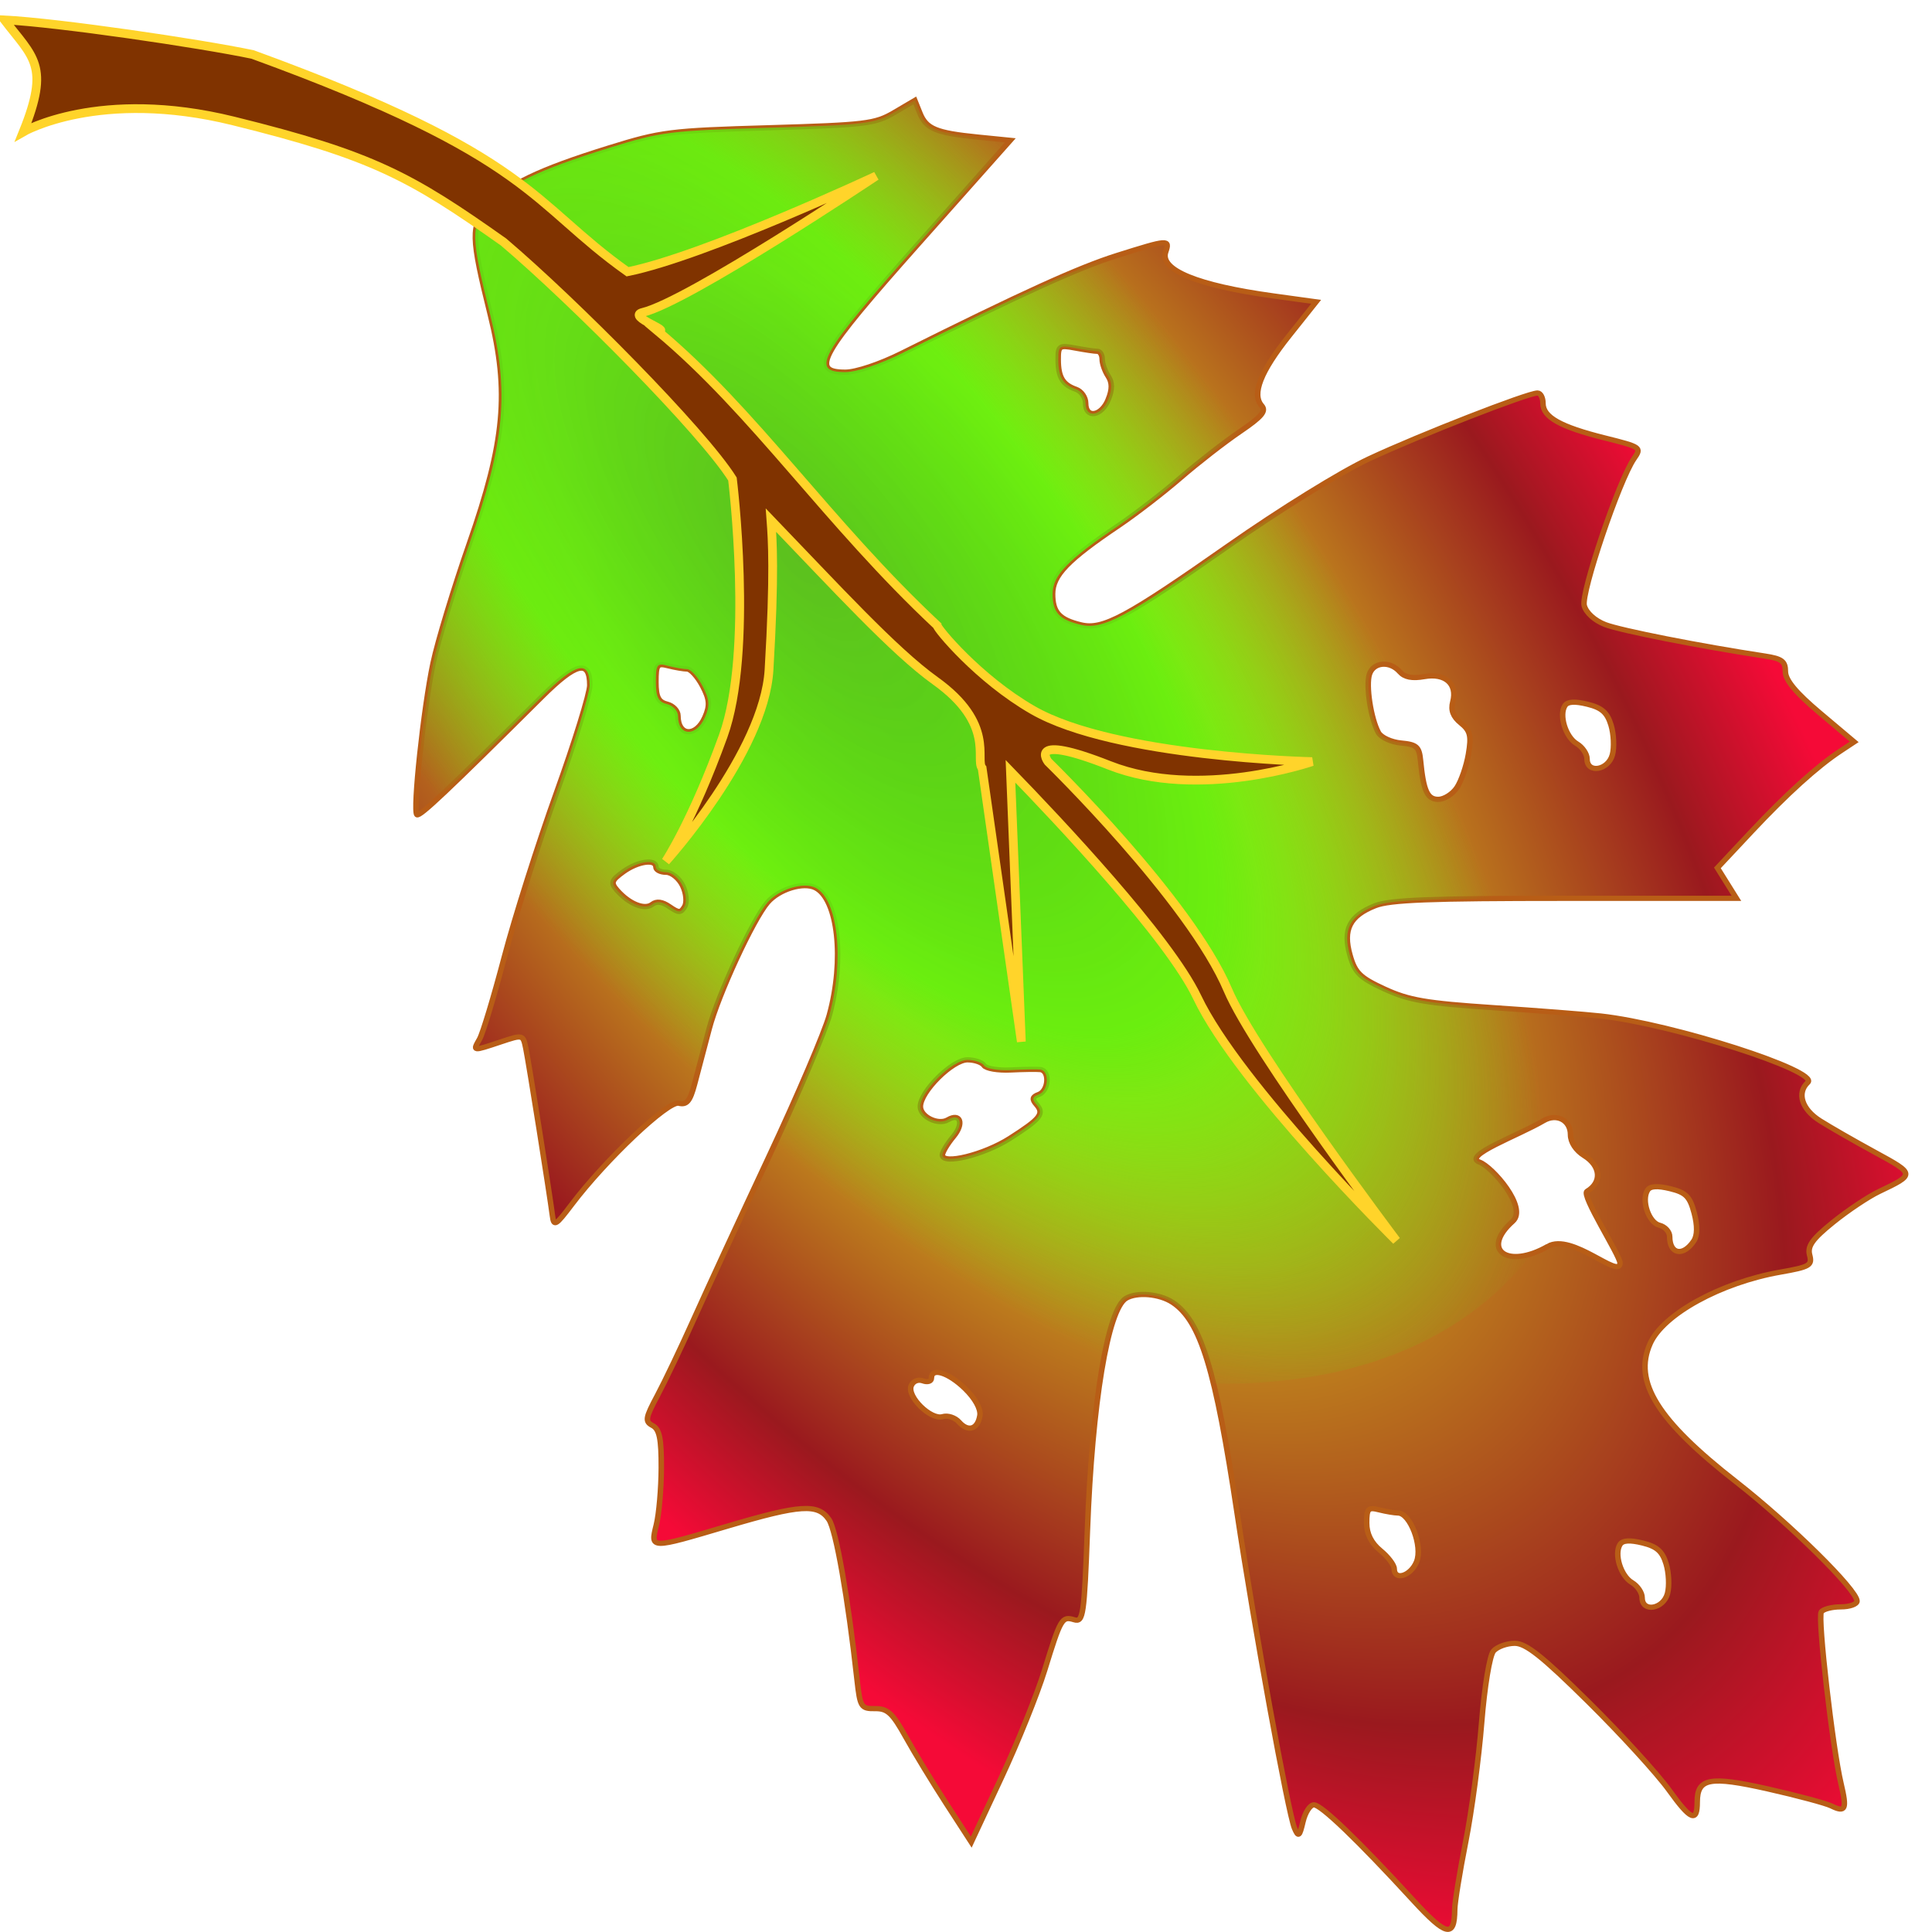
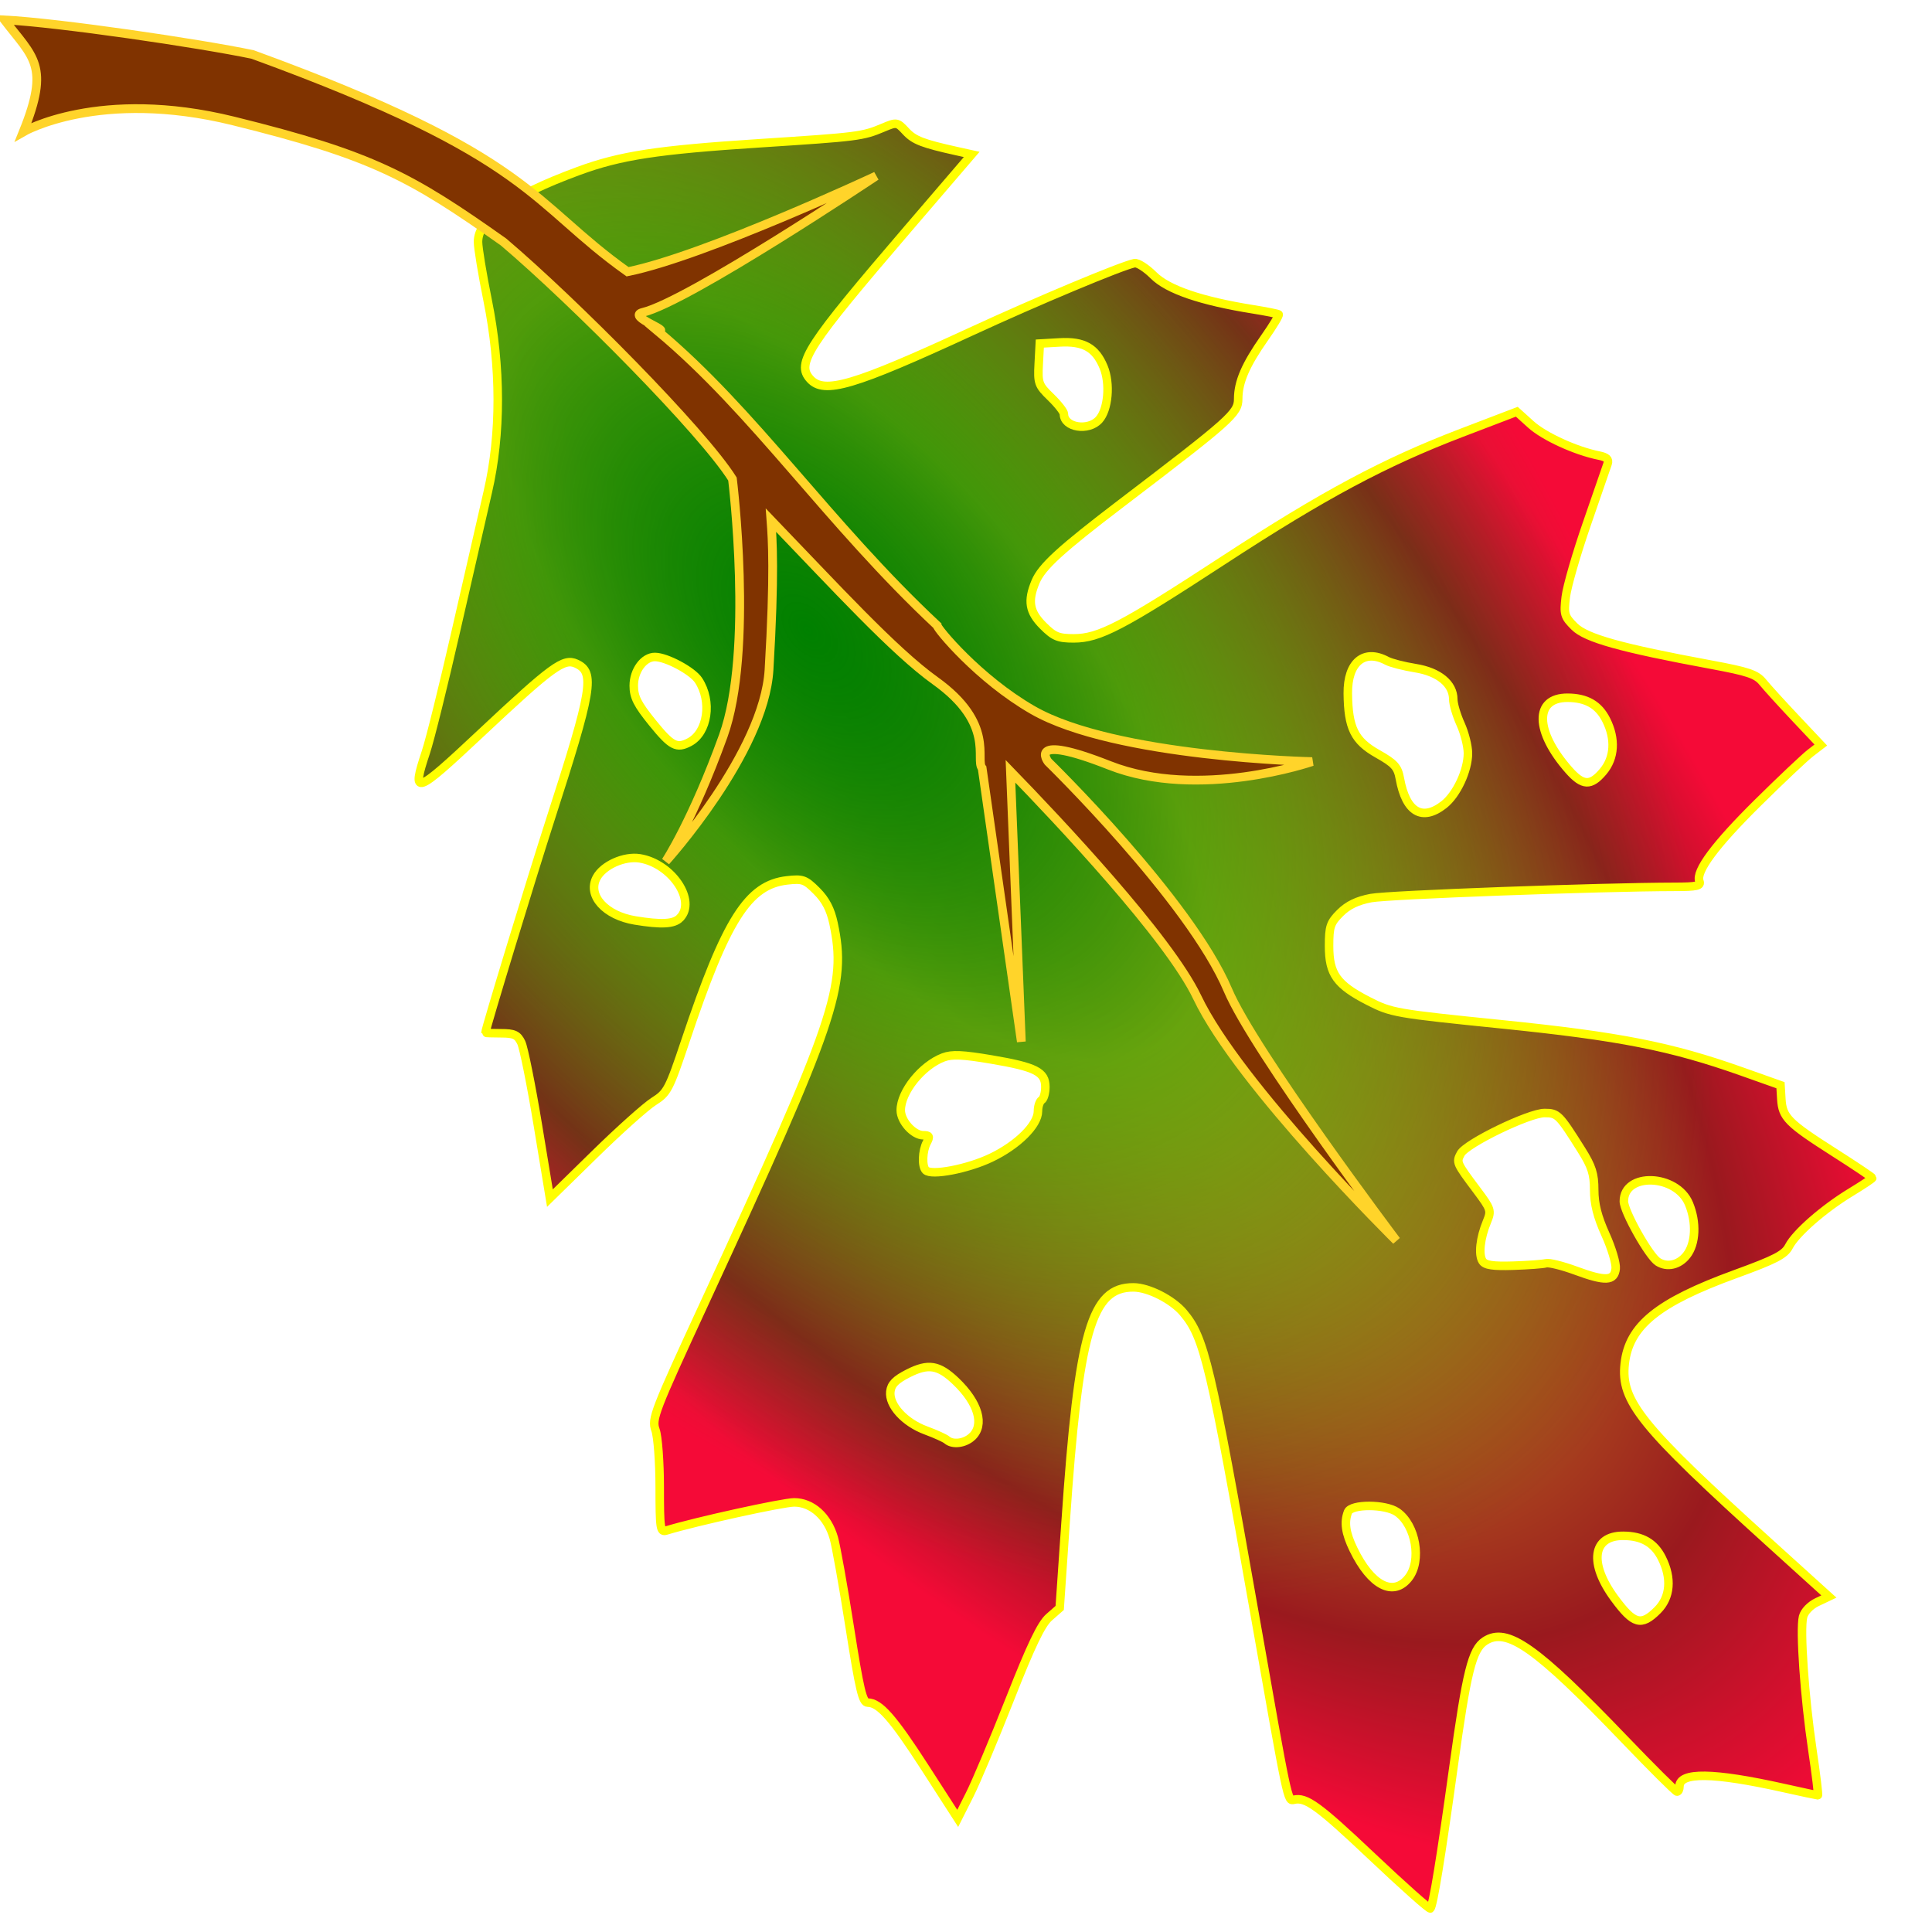
<svg xmlns="http://www.w3.org/2000/svg" xmlns:xlink="http://www.w3.org/1999/xlink" width="226.777" height="226.777">
  <defs>
    <linearGradient id="a">
-       <stop offset="0" stop-color="#2d8a0e" />
-       <stop offset=".321" stop-color="#90d71c" />
-       <stop offset=".833" stop-color="#9a3b19" />
-       <stop offset="1" stop-color="#c2121f" />
-     </linearGradient>
-     <linearGradient id="b">
      <stop offset="0" stop-color="#5f8a0e" />
      <stop offset=".325" stop-color="#d7ca1c" />
      <stop offset=".812" stop-color="#9a191e" />
      <stop offset="1" stop-color="#f50a37" />
    </linearGradient>
-     <linearGradient id="c">
-       <stop offset="0" stop-color="#40f703" />
-       <stop offset="1" stop-color="#e4cf21" stop-opacity=".02" />
-     </linearGradient>
-     <linearGradient id="d">
-       <stop offset="0" stop-color="#40f703" />
-       <stop offset="1" stop-color="#60e421" stop-opacity=".02" />
-     </linearGradient>
-     <linearGradient id="e">
+     <linearGradient id="b">
      <stop offset="0" stop-color="#5cc01f" />
      <stop stop-color="#59f70d" offset=".557" stop-opacity=".835" />
      <stop offset="1" stop-color="#50f110" stop-opacity="0" />
    </linearGradient>
-     <linearGradient id="f">
-       <stop offset="0" stop-color="#5cc01f" />
-       <stop stop-color="#59f70d" offset=".557" stop-opacity=".835" />
-       <stop offset="1" stop-color="#50f110" stop-opacity="0" />
+     <radialGradient xlink:href="#a" id="d" cx="111.293" cy="152.521" fx="111.293" fy="152.521" r="85.402" gradientTransform="matrix(-.65971 .57219 -1.33969 -1.54461 355.63 240.685)" gradientUnits="userSpaceOnUse" />
+     <radialGradient xlink:href="#c" id="e" cx="81.962" cy="89.234" fx="81.962" fy="89.234" r="85.402" gradientTransform="matrix(-.72535 .61858 -1.0109 -1.18538 222.312 119.07)" gradientUnits="userSpaceOnUse" />
+     <linearGradient id="c">
+       <stop offset="0" stop-color="green" />
+       <stop offset="1" stop-color="green" stop-opacity="0" />
    </linearGradient>
-     <radialGradient xlink:href="#b" id="g" gradientUnits="userSpaceOnUse" gradientTransform="matrix(1.17993 1.72735 -.83772 .57223 50.532 -157.266)" cx="109.229" cy="80.86" fx="109.229" fy="80.86" r="82.265" />
-     <radialGradient xlink:href="#f" id="h" gradientUnits="userSpaceOnUse" gradientTransform="matrix(.88442 1.1576 -.46836 .35783 49.624 -82.45)" cx="100.216" cy="82.639" fx="100.216" fy="82.639" r="82.265" />
  </defs>
-   <g color="#000">
-     <path overflow="visible" style="marker:none" d="M167.322 219.502c-6.055-6.974-10.106-11.092-10.91-11.092-.423 0-.966.887-1.206 1.97-.383 1.73-.497 1.822-.925.758-.698-1.73-4.443-23.468-6.32-36.678-2.38-16.75-3.998-22.347-7.092-24.514-1.435-1.005-3.94-1.236-5.14-.473-2.004 1.274-3.719 12.18-4.24 26.968-.351 9.914-.466 10.745-1.449 10.433-1.358-.43-1.488-.196-3.26 5.876-.811 2.778-2.96 8.413-4.774 12.523l-3.299 7.472-2.722-4.441c-1.497-2.442-3.51-5.941-4.474-7.775-1.471-2.799-2.015-3.331-3.385-3.313-1.536.02-1.652-.174-1.983-3.334-1-9.547-2.31-17.45-3.095-18.664-1.218-1.888-3.138-1.757-11.159.757-8.589 2.693-8.493 2.695-7.832-.151.29-1.25.535-4.238.543-6.639.01-3.377-.205-4.488-.954-4.907-.86-.482-.802-.869.534-3.516.826-1.636 2.658-5.703 4.07-9.037 1.414-3.334 5.123-11.822 8.243-18.861 3.121-7.04 6.09-14.395 6.598-16.345 1.68-6.45.955-13.496-1.526-14.823-1.324-.709-4.01.16-5.27 1.704-1.6 1.958-5.44 10.74-6.42 14.678-.538 2.167-1.264 5.073-1.612 6.458-.501 1.995-.862 2.458-1.736 2.23-1.18-.31-8.048 6.558-11.792 11.79-1.777 2.483-1.958 2.591-2.117 1.273-.306-2.536-2.594-17.75-2.922-19.437-.317-1.626-.318-1.626-2.779-.758-3.112 1.098-3.083 1.102-2.31-.342.356-.667 1.582-4.963 2.724-9.549 1.141-4.586 3.724-13.185 5.738-19.11 2.015-5.926 3.664-11.557 3.664-12.515 0-3.006-1.494-2.63-5.252 1.323-10.41 10.949-13.495 14.03-13.773 13.751-.47-.47.737-12.424 1.782-17.642.51-2.55 2.313-8.825 4.004-13.944 3.903-11.809 4.405-17.62 2.298-26.586-2.146-9.135-2.17-10.368-.248-12.652 2.06-2.448 5.564-4.232 13.31-6.776 5.734-1.882 6.69-2.01 17.582-2.345 10.672-.33 11.686-.46 13.79-1.767l2.27-1.412.563 1.481c.692 1.821 1.777 2.296 6.361 2.782l3.584.38-10.1 12.02c-10.905 12.977-11.971 14.958-8.053 14.958 1.185 0 3.805-.927 6.214-2.198 13.244-6.988 19.453-9.972 23.68-11.38 5.676-1.89 5.83-1.902 5.353-.4-.662 2.085 3.524 3.892 11.817 5.102l4.739.692-2.962 3.932c-3.153 4.185-4.134 6.821-3.032 8.148.531.641.02 1.288-2.39 3.02-1.688 1.212-4.628 3.63-6.535 5.375s-4.967 4.24-6.801 5.547c-5.622 4.004-7.275 5.816-7.275 7.973 0 2.145.742 2.996 3.134 3.597 2.39.6 4.966-.863 16.201-9.195 5.716-4.238 12.377-8.596 15.502-10.14 5.542-2.74 17.432-7.648 18.525-7.648.327 0 .595.54.595 1.199 0 1.609 1.913 2.742 6.809 4.034 3.995 1.055 4.062 1.105 3.203 2.417-1.634 2.493-5.84 15.63-5.472 17.093.21.834 1.146 1.73 2.302 2.203 1.693.693 10.506 2.531 17.56 3.663 1.886.303 2.273.61 2.273 1.805 0 1.002 1.152 2.466 3.787 4.813l3.786 3.373-1.513 1.059c-2.578 1.804-5.905 4.99-9.802 9.384l-3.74 4.22 1.047 1.772 1.047 1.772h-18.848c-14.88 0-19.28.18-20.901.858-2.812 1.175-3.576 2.77-2.767 5.775.55 2.044 1.095 2.605 3.812 3.928 2.667 1.298 4.563 1.64 11.96 2.161 4.835.34 10.155.778 11.822.973 7.894.922 24.087 6.415 22.776 7.726-1.227 1.227-.664 3.116 1.327 4.452 1.082.726 3.82 2.387 6.086 3.692 4.403 2.536 4.404 2.55.417 4.561-1.172.592-3.443 2.197-5.046 3.567-2.28 1.948-2.841 2.78-2.58 3.817.301 1.202 0 1.388-3.225 1.987-6.564 1.221-12.902 4.904-14.333 8.328-1.849 4.424.787 8.903 9.452 16.063 5.971 4.934 13.317 12.594 13.317 13.887 0 .372-.802.676-1.783.676-.98 0-1.947.267-2.148.592-.408.66 1.235 15.802 2.165 19.95.677 3.022.508 3.438-1.061 2.624-.613-.318-3.754-1.208-6.982-1.978-6.387-1.523-7.772-1.252-7.772 1.52 0 2.44-.717 2.121-3.088-1.37-1.29-1.899-5.284-6.523-8.874-10.276-5.083-5.31-6.882-6.822-8.122-6.82-.876 0-1.928.406-2.337.9-.417.501-.99 4.168-1.302 8.335-.306 4.092-1.096 10.33-1.754 13.861-.66 3.532-1.203 7.078-1.208 7.881-.021 3.337-.928 3.121-4.584-1.089zm27.999-35.686c.215-.856.146-2.409-.153-3.45-.417-1.457-1.017-2.018-2.591-2.426-1.397-.362-2.184-.312-2.473.156-.683 1.105.063 3.668 1.29 4.435.624.39 1.134 1.188 1.134 1.775 0 1.74 2.336 1.331 2.793-.49zm-27.612-3.695c.685-1.8-.7-5.654-2.036-5.67-.401-.005-1.343-.172-2.094-.373-1.201-.322-1.364-.14-1.364 1.528 0 1.264.504 2.331 1.516 3.21.834.726 1.516 1.679 1.516 2.119 0 1.443 1.834.836 2.462-.814zM119.66 163.1c.113-.764-.535-1.998-1.646-3.135-1.828-1.87-3.693-2.478-3.693-1.204 0 .369-.42.51-.933.313-.538-.206-1.083.036-1.289.572-.485 1.265 2.155 4.003 3.46 3.589.558-.177 1.368.102 1.798.62 1.003 1.208 2.065.86 2.303-.755zm62.49-19.68c2.667-1.62 7.932 3.89 7.944 1.933.005-.857-4.312-7.915-3.628-8.342 1.66-1.037 1.521-2.941-.303-4.137-.925-.606-1.516-1.564-1.516-2.458 0-1.679-1.524-2.511-2.962-1.618-2.843 1.766-8.989 4.075-7.042 4.822 1.368.525 5.34 5.289 3.638 6.888-3.55 3.335-.548 5.594 3.87 2.912zm16.061-.627c.404-.64.419-1.766.044-3.263-.478-1.906-.917-2.375-2.634-2.817-1.406-.362-2.196-.312-2.486.156-.72 1.165.11 3.782 1.298 4.092.62.162 1.127.763 1.127 1.336 0 2.053 1.493 2.333 2.651.496zm-75.26-11.94c3.392-2.29 3.82-2.865 2.925-3.941-.508-.613-.447-.9.251-1.167 1.11-.426 1.245-2.784.167-2.9-.416-.044-1.887-.022-3.268.05-1.38.071-2.693-.165-2.915-.526-.223-.36-1.043-.655-1.822-.655-1.658 0-5.18 3.698-5.18 5.437 0 1.198 1.962 2.196 3.025 1.539 1.381-.854 1.798.445.623 1.94-.673.854-1.224 1.826-1.224 2.158 0 1.174 4.583-.021 7.418-1.935zm-36.003-29.406c-.39-.857-1.212-1.558-1.825-1.558s-1.115-.273-1.115-.606c0-.983-2.004-.67-3.608.562-1.29.992-1.377 1.274-.656 2.142 1.32 1.59 3.028 2.314 3.85 1.632.486-.404 1.106-.317 1.904.267 1.026.75 1.248.749 1.672-.008.272-.487.174-1.564-.222-2.431zm85.198-11.41c.476-.75 1.05-2.508 1.274-3.906.341-2.12.203-2.718-.833-3.605-.86-.737-1.133-1.494-.889-2.467.528-2.103-.832-3.373-3.146-2.94-1.333.25-2.16.078-2.69-.56-1.071-1.29-2.887-1.146-3.335.266-.413 1.3.148 5.192.981 6.808.29.563 1.414 1.108 2.497 1.213 1.697.163 1.993.441 2.136 2.008.327 3.574.745 4.547 1.953 4.547.653 0 1.577-.614 2.052-1.364zm17.112-3.83c.215-.856.146-2.409-.152-3.45-.418-1.457-1.017-2.017-2.592-2.425-1.397-.362-2.183-.313-2.472.155-.684 1.106.062 3.668 1.29 4.436.624.389 1.134 1.187 1.134 1.774 0 1.741 2.335 1.331 2.792-.49zM89.41 81.834c.564-1.362.511-2.064-.274-3.638-.535-1.073-1.294-1.954-1.687-1.958-.392-.005-1.327-.173-2.077-.374-1.235-.331-1.364-.153-1.364 1.883 0 1.74.275 2.322 1.212 2.567.667.174 1.213.785 1.213 1.358 0 2.393 2.007 2.502 2.977.162zm44.372-36.963c.45-1.175.446-1.977-.014-2.72-.36-.578-.653-1.465-.653-1.97 0-.504-.239-.917-.53-.917-.292 0-1.384-.17-2.426-.379-1.772-.354-1.894-.266-1.885 1.364.01 2.04.5 2.896 1.961 3.436.584.215 1.061.945 1.061 1.623 0 1.814 1.743 1.508 2.487-.436z" fill="url(#g)" stroke="#b85d16" stroke-width=".606" transform="matrix(1.06673 0 0 1.00867 -12.623 1.633)" />
-     <path d="M112.5 10.063l-2.281 1.406c-2.104 1.307-3.11 1.451-13.781 1.781-10.893.335-11.86.462-17.594 2.344-7.746 2.544-11.253 4.333-13.313 6.781-1.922 2.284-1.896 3.521.25 12.656 2.107 8.966 1.622 14.754-2.281 26.563-1.691 5.119-3.49 11.419-4 13.969-1.045 5.218-2.251 17.155-1.781 17.625.278.279 3.34-2.801 13.75-13.75 3.758-3.953 5.25-4.319 5.25-1.313 0 .958-1.641 6.574-3.656 12.5-2.015 5.925-4.578 14.539-5.72 19.125-1.141 4.586-2.393 8.864-2.75 9.531-.772 1.444-.799 1.442 2.313.344 2.461-.868 2.464-.845 2.781.781.14.714.708 4.363 1.25 7.938a198.527 198.527 0 0 0 7.594 5.531c3.432-3.885 7.158-7.315 8-7.094.874.228 1.218-.255 1.719-2.25.348-1.385 1.087-4.302 1.625-6.469.98-3.937 4.806-12.698 6.406-14.656 1.26-1.544 3.957-2.428 5.281-1.719 2.482 1.328 3.212 8.394 1.532 14.844-.508 1.95-3.473 9.304-6.594 16.344-1.398 3.153-2.907 6.546-4.281 9.688 14.101 8.049 28.065 13.344 40.812 15.593.751-4.882 1.668-8.039 2.688-8.687 1.2-.763 3.721-.536 5.156.469 1.873 1.311 3.213 3.932 4.5 9.468 12.87.18 23.867-3.398 31.625-11.156a34.475 34.475 0 0 0 3.438-4.031c-3.406 1.222-5.226-.836-2.157-3.719 1.702-1.599-2.257-6.35-3.625-6.875-1.947-.747 4.188-3.046 7.031-4.813 1.438-.893 2.97-.085 2.97 1.594 0 .863.536 1.798 1.405 2.406 1.494-4.92 2.203-10.347 2.125-16.156-.069-.009-.15-.023-.218-.031-1.667-.195-6.978-.629-11.813-.969-7.397-.52-9.302-.89-11.969-2.187-2.717-1.323-3.262-1.863-3.812-3.907-.809-3.005-.03-4.606 2.781-5.78 1.621-.679 6.026-.876 20.906-.876h2.625c-3.09-16.094-10.98-34.009-23.03-51.687-.386.183-.816.363-1.157.531-3.125 1.544-9.784 5.918-15.5 10.156-11.235 8.332-13.829 9.788-16.219 9.188-2.392-.601-3.125-1.449-3.125-3.594 0-2.157 1.66-3.965 7.281-7.969 1.834-1.307 4.906-3.817 6.813-5.562s4.843-4.163 6.531-5.375c2.41-1.732 2.906-2.36 2.375-3-1.082-1.303-.142-3.885 2.875-7.938a211.542 211.542 0 0 0-4.469-5.312c-6.386-1.186-9.55-2.795-8.968-4.625.477-1.502.332-1.484-5.344.406-4.227 1.408-10.444 4.387-23.688 11.375-2.408 1.271-5.033 2.188-6.218 2.188-3.918 0-2.843-1.992 8.062-14.97l10.094-12-3.594-.374c-4.584-.486-5.652-.96-6.344-2.781l-.562-1.5zm16.281 28.656c.28-.05.71.023 1.375.156 1.042.209 2.146.375 2.438.375.29 0 .531.434.531.938 0 .505.296 1.39.656 1.968.46.743.45 1.544 0 2.719-.744 1.944-2.5 2.252-2.5.438 0-.678-.447-1.41-1.031-1.625-1.461-.54-1.959-1.398-1.969-3.438-.006-1.019.033-1.449.5-1.531zm35.188 36.969c.644-.052 1.37.23 1.906.875.53.638 1.355.812 2.688.562 2.314-.433 3.653.835 3.125 2.938-.244.973.046 1.731.906 2.468 1.036.887 1.153 1.474.812 3.594-.224 1.398-.774 3.156-1.25 3.906-.475.75-1.41 1.375-2.062 1.375-1.208 0-1.61-.988-1.938-4.562-.143-1.567-.459-1.837-2.156-2-1.083-.105-2.21-.656-2.5-1.219-.833-1.616-1.382-5.512-.969-6.812.224-.706.794-1.074 1.438-1.125zm-79.344.03c.186-.001.441.074.75.157.75.201 1.67.37 2.063.375.392.004 1.152.865 1.687 1.938.785 1.574.845 2.294.281 3.656-.97 2.34-2.969 2.237-2.969-.156 0-.573-.551-1.201-1.218-1.375C84.282 80.068 84 79.49 84 77.75c0-1.527.068-2.025.625-2.031zm-1.813 23c.702-.109 1.188.072 1.188.563 0 .333.512.594 1.125.594s1.423.706 1.813 1.563c.395.866.49 1.95.218 2.437-.424.757-.63.75-1.656 0-.798-.584-1.42-.654-1.906-.25-.822.682-2.524-.035-3.844-1.625-.721-.868-.634-1.164.656-2.156.802-.616 1.705-1.016 2.406-1.125zm35.47 23c.778 0 1.62.297 1.843.657.222.361 1.526.602 2.906.531 1.381-.072 2.834-.106 3.25-.062 1.078.116.954 2.48-.156 2.906-.698.267-.758.543-.25 1.156.895 1.076.455 1.648-2.938 3.938-2.834 1.914-7.406 3.111-7.406 1.937 0-.332.546-1.302 1.219-2.156 1.175-1.495.756-2.792-.625-1.938-1.063.657-3.031-.333-3.031-1.53 0-1.74 3.53-5.438 5.187-5.438z" style="marker:none" fill="url(#h)" overflow="visible" transform="matrix(1.06673 0 0 1.00867 -12.623 1.633)" />
+   <path d="M138.824 207.89c-6.274-5.934-7.713-6.98-9.144-6.65-.746.173-.685.465-4.617-21.845-5.177-29.373-5.892-32.395-8.358-35.326-1.294-1.537-4.081-2.954-5.84-2.968-4.95-.04-6.441 5.118-7.99 27.623l-.687 10.005-1.247 1.095c-.921.809-2.118 3.308-4.589 9.582-1.838 4.668-3.97 9.733-4.738 11.255l-1.396 2.769-3.82-5.924c-3.786-5.872-5.364-7.664-6.748-7.664-.596 0-.95-1.482-2.101-8.815-.762-4.847-1.607-9.582-1.878-10.52-.727-2.521-2.564-4.17-4.644-4.17-1.351 0-11.608 2.257-15.027 3.307-.697.214-.762-.221-.762-5.097 0-2.931-.224-5.949-.497-6.705-.468-1.295-.136-2.156 5.719-14.83 15.42-33.38 16.755-37.307 15.178-44.657-.35-1.629-.924-2.73-1.97-3.777-1.353-1.353-1.646-1.458-3.474-1.252-4.579.516-7.164 4.591-11.926 18.802-1.923 5.739-2.13 6.136-3.73 7.146-.932.588-4.055 3.382-6.94 6.209l-5.247 5.14-1.42-8.584c-.78-4.721-1.655-9.075-1.944-9.674-.44-.908-.834-1.09-2.367-1.09-1.013 0-1.84-.03-1.84-.068.003-.427 5.388-18.109 7.6-24.96 4.974-15.4 5.298-17.343 3.063-18.361-1.478-.674-2.824.311-11.316 8.28-7.607 7.139-8.062 7.29-6.338 2.109.5-1.5 2.089-7.91 3.532-14.244a5610.324 5610.324 0 0 1 3.738-16.306c1.567-6.744 1.558-14.701-.026-22.518-.618-3.048-1.123-6.118-1.123-6.822 0-2.693 3.804-5.38 11.776-8.32 4.932-1.818 9.269-2.483 21.305-3.263 11.573-.751 12.05-.811 14.47-1.83 1.597-.673 1.653-.664 2.673.437.976 1.053 1.952 1.43 6.063 2.339l1.661.367-7.466 8.706C72.54 30.64 71.234 32.646 72.893 34.479c1.647 1.82 5.061.812 18.908-5.577 7.813-3.606 17.564-7.688 19.166-8.024.367-.077 1.375.568 2.24 1.433 1.674 1.674 5.578 3.007 11.657 3.98 1.566.252 2.926.522 3.023.602.097.08-.644 1.315-1.646 2.743-2.237 3.188-3.1 5.188-3.1 7.18 0 1.68-.856 2.443-13.711 12.236-7.12 5.424-9.334 7.449-10.076 9.215-.954 2.27-.735 3.546.891 5.172 1.277 1.276 1.77 1.48 3.591 1.48 2.992-.001 5.677-1.402 17.564-9.163 11.789-7.697 18.91-11.506 27.994-14.976l6.449-2.463 1.656 1.496c1.568 1.416 5.266 3.105 7.995 3.651.897.18 1.178.444 1.01.95-.13.384-1.229 3.568-2.444 7.073-1.216 3.506-2.327 7.364-2.47 8.573-.24 2.016-.156 2.303 1.009 3.468 1.378 1.378 5.47 2.52 16.02 4.473 4.396.814 5.343 1.133 6.094 2.058.49.602 2.222 2.51 3.852 4.238l2.962 3.143-1.221.94c-.672.517-3.443 3.135-6.159 5.818-5.006 4.947-7.324 8.061-6.873 9.236.206.536-.292.648-2.894.652-8.671.012-33.63.934-35.652 1.317-1.611.305-2.707.833-3.617 1.743-1.157 1.156-1.306 1.6-1.306 3.877 0 3.296.901 4.56 4.608 6.46 2.712 1.39 3.157 1.467 15.632 2.734 13.864 1.408 19.897 2.594 28.236 5.551l4.514 1.6.098 1.634c.129 2.134.787 2.8 6.167 6.229 2.482 1.582 4.512 2.943 4.512 3.025 0 .082-1.138.84-2.53 1.686-3.179 1.931-6.453 4.794-7.254 6.343-.508.982-1.596 1.545-6.295 3.257-9.096 3.313-12.478 6.053-12.981 10.513-.496 4.396 1.885 7.338 17.044 21.067l6.917 6.265-1.38.654c-.801.379-1.494 1.102-1.65 1.72-.383 1.53.169 9.417 1.095 15.63.437 2.933.727 5.333.645 5.333-.082 0-1.914-.394-4.071-.874-8.218-1.83-12.174-1.886-12.174-.172 0 .336-.128.61-.285.61-.157 0-2.948-2.776-6.203-6.17-10.371-10.815-13.764-13.202-16.354-11.505-1.495.98-2.138 3.565-3.695 14.846-1.432 10.37-2.39 16.231-2.703 16.545-.11.11-3.203-2.642-6.874-6.114zm33.536-28.897c1.512-1.512 1.699-3.75.51-6.12-.894-1.783-2.32-2.603-4.539-2.612-3.609-.015-4.053 3.213-1.011 7.345 2.25 3.055 3.13 3.298 5.04 1.387zm-29.228-3.792c1.577-2.005.859-6.19-1.325-7.719-1.375-.962-5.412-.977-5.78-.021-.467 1.22-.284 2.476.641 4.388 2.059 4.252 4.685 5.614 6.464 3.352zm-51.256-16.549c1.529-1.383.773-4.003-1.888-6.54-2.008-1.915-3.224-2.114-5.587-.915-1.466.744-1.991 1.28-2.09 2.13-.186 1.604 1.68 3.647 4.17 4.563 1.13.416 2.242.92 2.469 1.12.67.588 2.07.417 2.926-.358zm75.573-19.744c.07-.602-.469-2.41-1.197-4.016-.943-2.08-1.325-3.589-1.325-5.232 0-1.88-.278-2.751-1.498-4.689-2.625-4.172-2.79-4.338-4.321-4.338-1.832 0-9.199 3.57-9.84 4.768-.547 1.021-.519 1.084 1.892 4.302 1.66 2.216 1.715 2.387 1.17 3.7-.79 1.905-1.003 3.868-.503 4.62.315.475 1.216.608 3.604.531 1.751-.056 3.478-.184 3.837-.284.36-.1 1.926.286 3.482.859 3.501 1.289 4.528 1.24 4.699-.22zm8.328-1.575c1.074-1.366 1.184-3.866.265-6.065-1.456-3.484-7.633-3.704-7.633-.272 0 1.191 2.958 6.448 4 7.108 1.085.688 2.47.371 3.368-.771zm-81.65-11.444c3.116-1.487 5.509-3.86 5.509-5.463 0-.576.196-1.168.435-1.316.24-.148.435-.84.435-1.54 0-1.76-1.137-2.339-6.32-3.217-3.4-.576-4.645-.631-5.658-.249-2.507.948-4.997 4.041-4.997 6.208 0 1.282 1.488 2.933 2.644 2.933.724 0 .794.14.418.842-.526.982-.594 2.783-.124 3.266.647.664 4.905-.15 7.657-1.464zM57.6 97.75c2.001-2-.945-6.399-4.695-7.007-1.83-.297-4.292.802-5.076 2.267-1.116 2.085 1.012 4.446 4.527 5.022 3.082.505 4.536.427 5.244-.282zm89.693-13.319c1.492-1.173 2.814-4.002 2.814-6.02 0-.837-.387-2.376-.86-3.42-.474-1.044-.862-2.355-.862-2.914 0-1.82-1.7-3.223-4.44-3.662-1.366-.218-2.872-.605-3.346-.859-2.688-1.439-4.631.18-4.593 3.83.042 4.048.784 5.556 3.483 7.079 2 1.128 2.383 1.554 2.629 2.919.71 3.935 2.618 5.058 5.175 3.047zm18.682-3.876c1.35-1.603 1.483-3.825.365-6.054-.894-1.783-2.32-2.603-4.539-2.612-3.916-.015-3.858 3.932.126 8.47 1.656 1.886 2.588 1.93 4.048.196zM58.744 77.093c2.134-1.142 2.662-4.791 1.05-7.251-.723-1.104-3.734-2.72-5.1-2.738-1.313-.016-2.503 1.587-2.503 3.37 0 1.32.428 2.168 2.196 4.353 2.224 2.749 2.849 3.074 4.357 2.266zm48.058-37.838c1.08-1.193 1.344-4.26.533-6.2-.943-2.256-2.34-3.035-5.157-2.874l-2.324.133-.128 2.4c-.12 2.249-.03 2.493 1.415 3.894.848.822 1.542 1.71 1.542 1.975 0 1.588 2.866 2.056 4.119.672z" fill="url(#d)" transform="translate(22.199 10.011)" />
+   <path d="M138.824 207.89c-6.274-5.933-7.714-6.98-9.144-6.649-.747.173-.685.464-4.617-21.845-5.177-29.373-5.893-32.396-8.359-35.326-1.293-1.538-4.08-2.955-5.84-2.969-4.948-.04-6.44 5.119-7.988 27.624l-.689 10.004-1.246 1.095c-.922.81-2.119 3.309-4.589 9.582-1.838 4.668-3.97 9.733-4.738 11.256l-1.396 2.768-3.82-5.924c-3.786-5.871-5.364-7.664-6.748-7.664-.596 0-.95-1.482-2.101-8.814-.762-4.848-1.607-9.583-1.878-10.521-.727-2.521-2.564-4.17-4.644-4.17-1.351 0-11.608 2.257-15.027 3.307-.697.214-.762-.22-.762-5.096 0-2.932-.224-5.95-.497-6.706-.468-1.295-.136-2.156 5.719-14.83 15.42-33.379 16.754-37.306 15.178-44.657-.35-1.629-.924-2.73-1.97-3.777-1.353-1.352-1.647-1.458-3.475-1.252-4.578.516-7.163 4.592-11.925 18.803-1.924 5.738-2.13 6.136-3.73 7.145-.932.588-4.055 3.382-6.94 6.21l-5.248 5.14-1.418-8.585c-.78-4.721-1.656-9.074-1.946-9.674-.438-.908-.833-1.09-2.367-1.09-1.012 0-1.84-.03-1.84-.068.004-.427 5.389-18.109 7.601-24.96 4.974-15.4 5.298-17.343 3.063-18.361-1.478-.673-2.824.311-11.316 8.28-7.608 7.139-8.062 7.29-6.338 2.109.5-1.5 2.089-7.91 3.532-14.244a5609.264 5609.264 0 0 1 3.738-16.305c1.567-6.744 1.558-14.702-.026-22.519-.618-3.048-1.123-6.118-1.123-6.822 0-2.692 3.804-5.38 11.776-8.32 4.932-1.818 9.269-2.482 21.304-3.263 11.574-.75 12.052-.811 14.472-1.83 1.596-.672 1.652-.663 2.672.437.976 1.053 1.952 1.43 6.063 2.34l1.661.367-7.466 8.705C72.54 30.641 71.234 32.646 72.893 34.48c1.647 1.82 5.061.812 18.908-5.577 7.813-3.605 17.564-7.687 19.166-8.023.367-.077 1.375.567 2.24 1.432 1.674 1.674 5.578 3.007 11.656 3.981 1.567.251 2.927.522 3.024.602.096.08-.644 1.314-1.647 2.742-2.236 3.189-3.1 5.189-3.1 7.18 0 1.68-.855 2.443-13.71 12.237-7.12 5.424-9.334 7.448-10.076 9.214-.954 2.27-.735 3.546.891 5.172 1.277 1.276 1.77 1.48 3.591 1.48 2.992 0 5.677-1.402 17.563-9.162 11.79-7.697 18.91-11.507 27.995-14.977l6.449-2.463 1.655 1.496c1.569 1.417 5.267 3.106 7.996 3.652.897.179 1.178.443 1.01.949-.13.385-1.229 3.568-2.444 7.074-1.216 3.506-2.327 7.363-2.47 8.572-.24 2.017-.156 2.304 1.009 3.468 1.377 1.378 5.47 2.52 16.02 4.473 4.396.814 5.343 1.134 6.094 2.058.489.602 2.222 2.51 3.852 4.238l2.962 3.143-1.221.94c-.672.518-3.443 3.136-6.159 5.819-5.006 4.946-7.324 8.06-6.873 9.236.206.536-.292.648-2.894.651-8.671.012-33.63.934-35.652 1.317-1.611.306-2.707.834-3.617 1.743-1.157 1.156-1.306 1.6-1.306 3.877 0 3.296.901 4.56 4.608 6.46 2.712 1.39 3.157 1.467 15.632 2.734 13.864 1.408 19.897 2.594 28.236 5.551l4.514 1.601.098 1.633c.129 2.134.787 2.8 6.167 6.23 2.482 1.581 4.512 2.943 4.512 3.025 0 .082-1.138.84-2.53 1.685-3.179 1.932-6.453 4.794-7.254 6.343-.508.982-1.596 1.545-6.295 3.257-9.096 3.313-12.478 6.053-12.981 10.513-.496 4.396 1.884 7.338 17.043 21.067l6.918 6.265-1.381.654c-.8.38-1.493 1.102-1.648 1.72-.384 1.53.168 9.417 1.094 15.63.437 2.933.727 5.333.645 5.333-.082 0-1.914-.393-4.071-.874-8.218-1.83-12.174-1.886-12.174-.172 0 .336-.128.61-.285.61-.157 0-2.948-2.776-6.203-6.17-10.372-10.815-13.764-13.201-16.354-11.504-1.495.979-2.138 3.564-3.695 14.845-1.432 10.37-2.39 16.231-2.704 16.545-.109.11-3.202-2.641-6.873-6.113zm33.536-28.896c1.512-1.513 1.699-3.751.51-6.122-.894-1.782-2.32-2.602-4.539-2.61-3.61-.015-4.053 3.212-1.011 7.345 2.249 3.055 3.13 3.297 5.04 1.387zm-29.229-3.792c1.578-2.006.86-6.19-1.325-7.72-1.374-.962-5.411-.977-5.778-.02-.468 1.219-.285 2.476.64 4.387 2.059 4.252 4.685 5.614 6.463 3.353zm-51.256-16.55c1.53-1.383.774-4.003-1.887-6.54-2.008-1.915-3.224-2.114-5.587-.915-1.466.744-1.992 1.28-2.09 2.13-.187 1.605 1.68 3.647 4.17 4.563 1.13.416 2.241.92 2.469 1.12.67.588 2.07.417 2.925-.357zm75.574-19.743c.07-.603-.469-2.41-1.197-4.017-.943-2.08-1.325-3.588-1.325-5.231 0-1.88-.278-2.752-1.498-4.69-2.625-4.172-2.79-4.337-4.322-4.337-1.832 0-9.198 3.569-9.84 4.767-.546 1.022-.518 1.085 1.893 4.303 1.66 2.216 1.715 2.387 1.17 3.7-.79 1.904-1.004 3.867-.504 4.62.315.474 1.217.607 3.605.53 1.751-.055 3.478-.184 3.837-.284.36-.1 1.926.286 3.482.86 3.501 1.288 4.528 1.24 4.699-.221zm8.328-1.576c1.074-1.366 1.183-3.866.265-6.065-1.456-3.484-7.634-3.704-7.633-.272 0 1.191 2.958 6.448 4 7.109 1.085.688 2.47.37 3.368-.772zm-81.65-11.443c3.116-1.488 5.509-3.86 5.509-5.463 0-.576.196-1.169.435-1.317.24-.148.435-.84.435-1.539 0-1.76-1.138-2.34-6.32-3.218-3.4-.576-4.646-.63-5.658-.248-2.507.947-4.997 4.04-4.997 6.207 0 1.283 1.488 2.933 2.644 2.933.724 0 .793.14.418.842-.526.983-.594 2.783-.124 3.266.646.664 4.904-.15 7.657-1.463zM57.6 97.75c2.001-2-.945-6.398-4.695-7.007-1.83-.297-4.292.803-5.076 2.267-1.116 2.086 1.011 4.446 4.526 5.022 3.083.505 4.537.427 5.245-.281zm89.693-13.318c1.492-1.174 2.814-4.002 2.814-6.02 0-.838-.387-2.377-.86-3.42-.474-1.044-.862-2.355-.862-2.914 0-1.821-1.7-3.223-4.441-3.662-1.366-.22-2.87-.606-3.345-.86-2.689-1.438-4.631.181-4.593 3.83.042 4.048.784 5.556 3.483 7.08 2 1.128 2.383 1.553 2.629 2.918.71 3.935 2.618 5.059 5.175 3.048zm18.682-3.877c1.35-1.603 1.483-3.825.365-6.054-.894-1.782-2.32-2.602-4.539-2.611-3.917-.016-3.858 3.932.126 8.469 1.656 1.886 2.588 1.931 4.048.196zM58.744 77.094c2.134-1.142 2.662-4.792 1.05-7.252-.723-1.104-3.734-2.72-5.1-2.737-1.313-.017-2.503 1.586-2.503 3.37 0 1.32.428 2.167 2.196 4.353 2.224 2.748 2.849 3.073 4.357 2.266zm48.058-37.839c1.08-1.193 1.344-4.26.533-6.2-.943-2.256-2.34-3.034-5.157-2.873l-2.325.133-.127 2.4c-.12 2.248-.03 2.492 1.415 3.893.848.822 1.542 1.71 1.542 1.975 0 1.589 2.866 2.057 4.119.672z" fill="url(#e)" stroke="#ff0" transform="translate(22.199 10.011)" />
+   <g>
+     <path d="M.514 2.334C3.9 6.752 5.893 7.659 2.727 15.482c0 0 8.922-5.177 24.685-1.282 16.394 4.05 20.831 6.529 31.698 14.21 8.258 7.012 23.381 22.25 26.865 27.816 0 0 2.507 20.217-1.084 30.161-3.592 9.944-6.742 14.715-6.742 14.715s11.54-12.745 12.119-22.483c.675-11.364.392-15.295.225-17.565 7.514 7.805 14.43 15.378 19.283 18.848 7.101 5.076 4.646 9.271 5.508 10.262l4.6 32.105-1.276-31.737c5.545 5.716 18.57 19.486 21.925 26.537 4.938 10.377 23.366 28.554 23.366 28.554s-16.694-22.155-19.766-29.405c-4.49-10.592-21.107-26.802-21.107-26.802s-2.677-3.468 7.199.423c10.52 4.144 23.79-.441 23.79-.441s-23.129-.5-32.79-6.052c-6.396-3.676-11.277-9.623-11.224-9.927C97.145 61.397 88.588 48.353 77.185 38.84c1.854.101-3.706-1.698-1.742-2.17 5.387-1.298 27.391-16.011 27.391-16.011S82.71 30.074 73.661 31.897C62.27 23.81 62.715 18.437 29.655 6.396 23.395 5.086 6.926 2.666.514 2.334z" fill="#803300" stroke="#ffd42a" stroke-width="1.028" />
  </g>
-   <path d="M.514 2.334C3.9 6.752 5.893 7.659 2.727 15.482c0 0 8.922-5.177 24.685-1.282 16.394 4.05 20.831 6.529 31.698 14.21 8.258 7.012 23.381 22.25 26.865 27.816 0 0 2.507 20.217-1.084 30.161-3.592 9.944-6.742 14.715-6.742 14.715s11.54-12.745 12.119-22.483c.675-11.364.392-15.295.225-17.565 7.514 7.805 14.43 15.378 19.283 18.848 7.101 5.076 4.646 9.271 5.508 10.262l4.6 32.105-1.276-31.737c5.545 5.716 18.57 19.486 21.925 26.537 4.938 10.377 23.366 28.554 23.366 28.554s-16.694-22.155-19.766-29.405c-4.49-10.592-21.107-26.802-21.107-26.802s-2.677-3.468 7.199.423c10.52 4.144 23.79-.441 23.79-.441s-23.129-.5-32.79-6.052c-6.396-3.676-11.277-9.623-11.224-9.927C97.145 61.397 88.588 48.353 77.185 38.84c1.854.101-3.706-1.698-1.742-2.17 5.387-1.298 27.391-16.011 27.391-16.011S82.71 30.074 73.661 31.897C62.27 23.81 62.715 18.437 29.655 6.396 23.395 5.086 6.926 2.666.514 2.334z" fill="#803300" stroke="#ffd42a" stroke-width="1.028" />
</svg>
